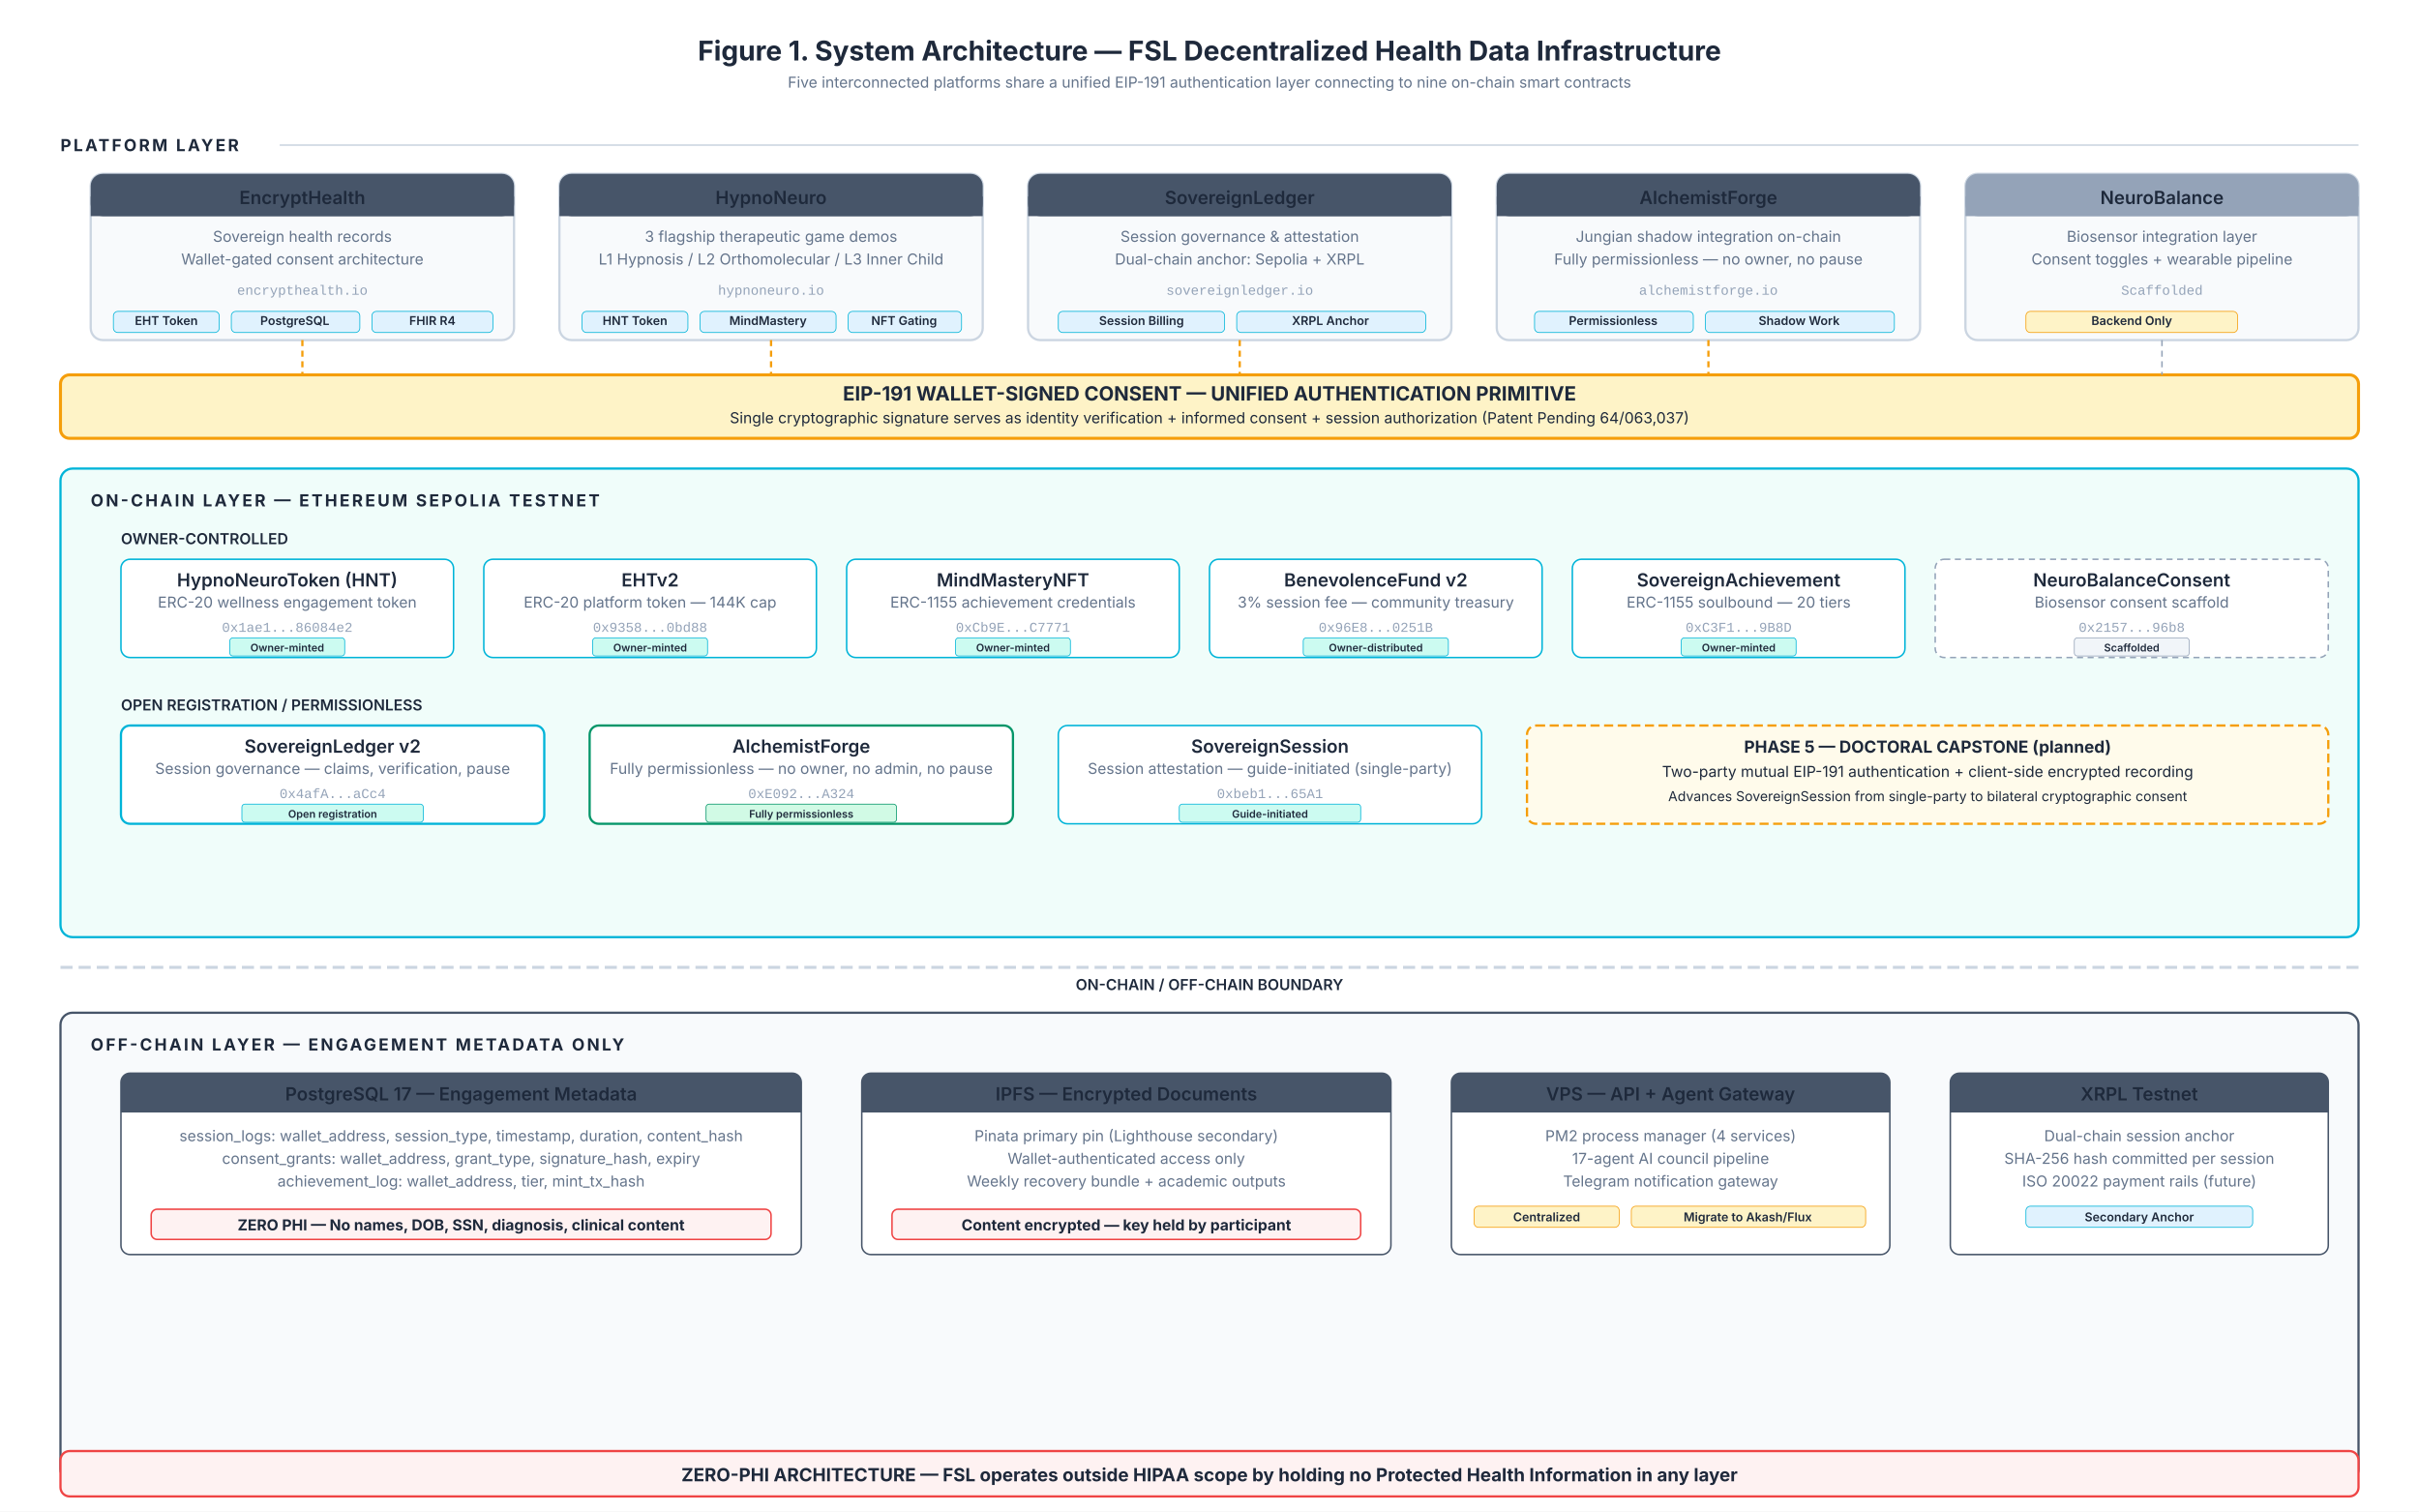
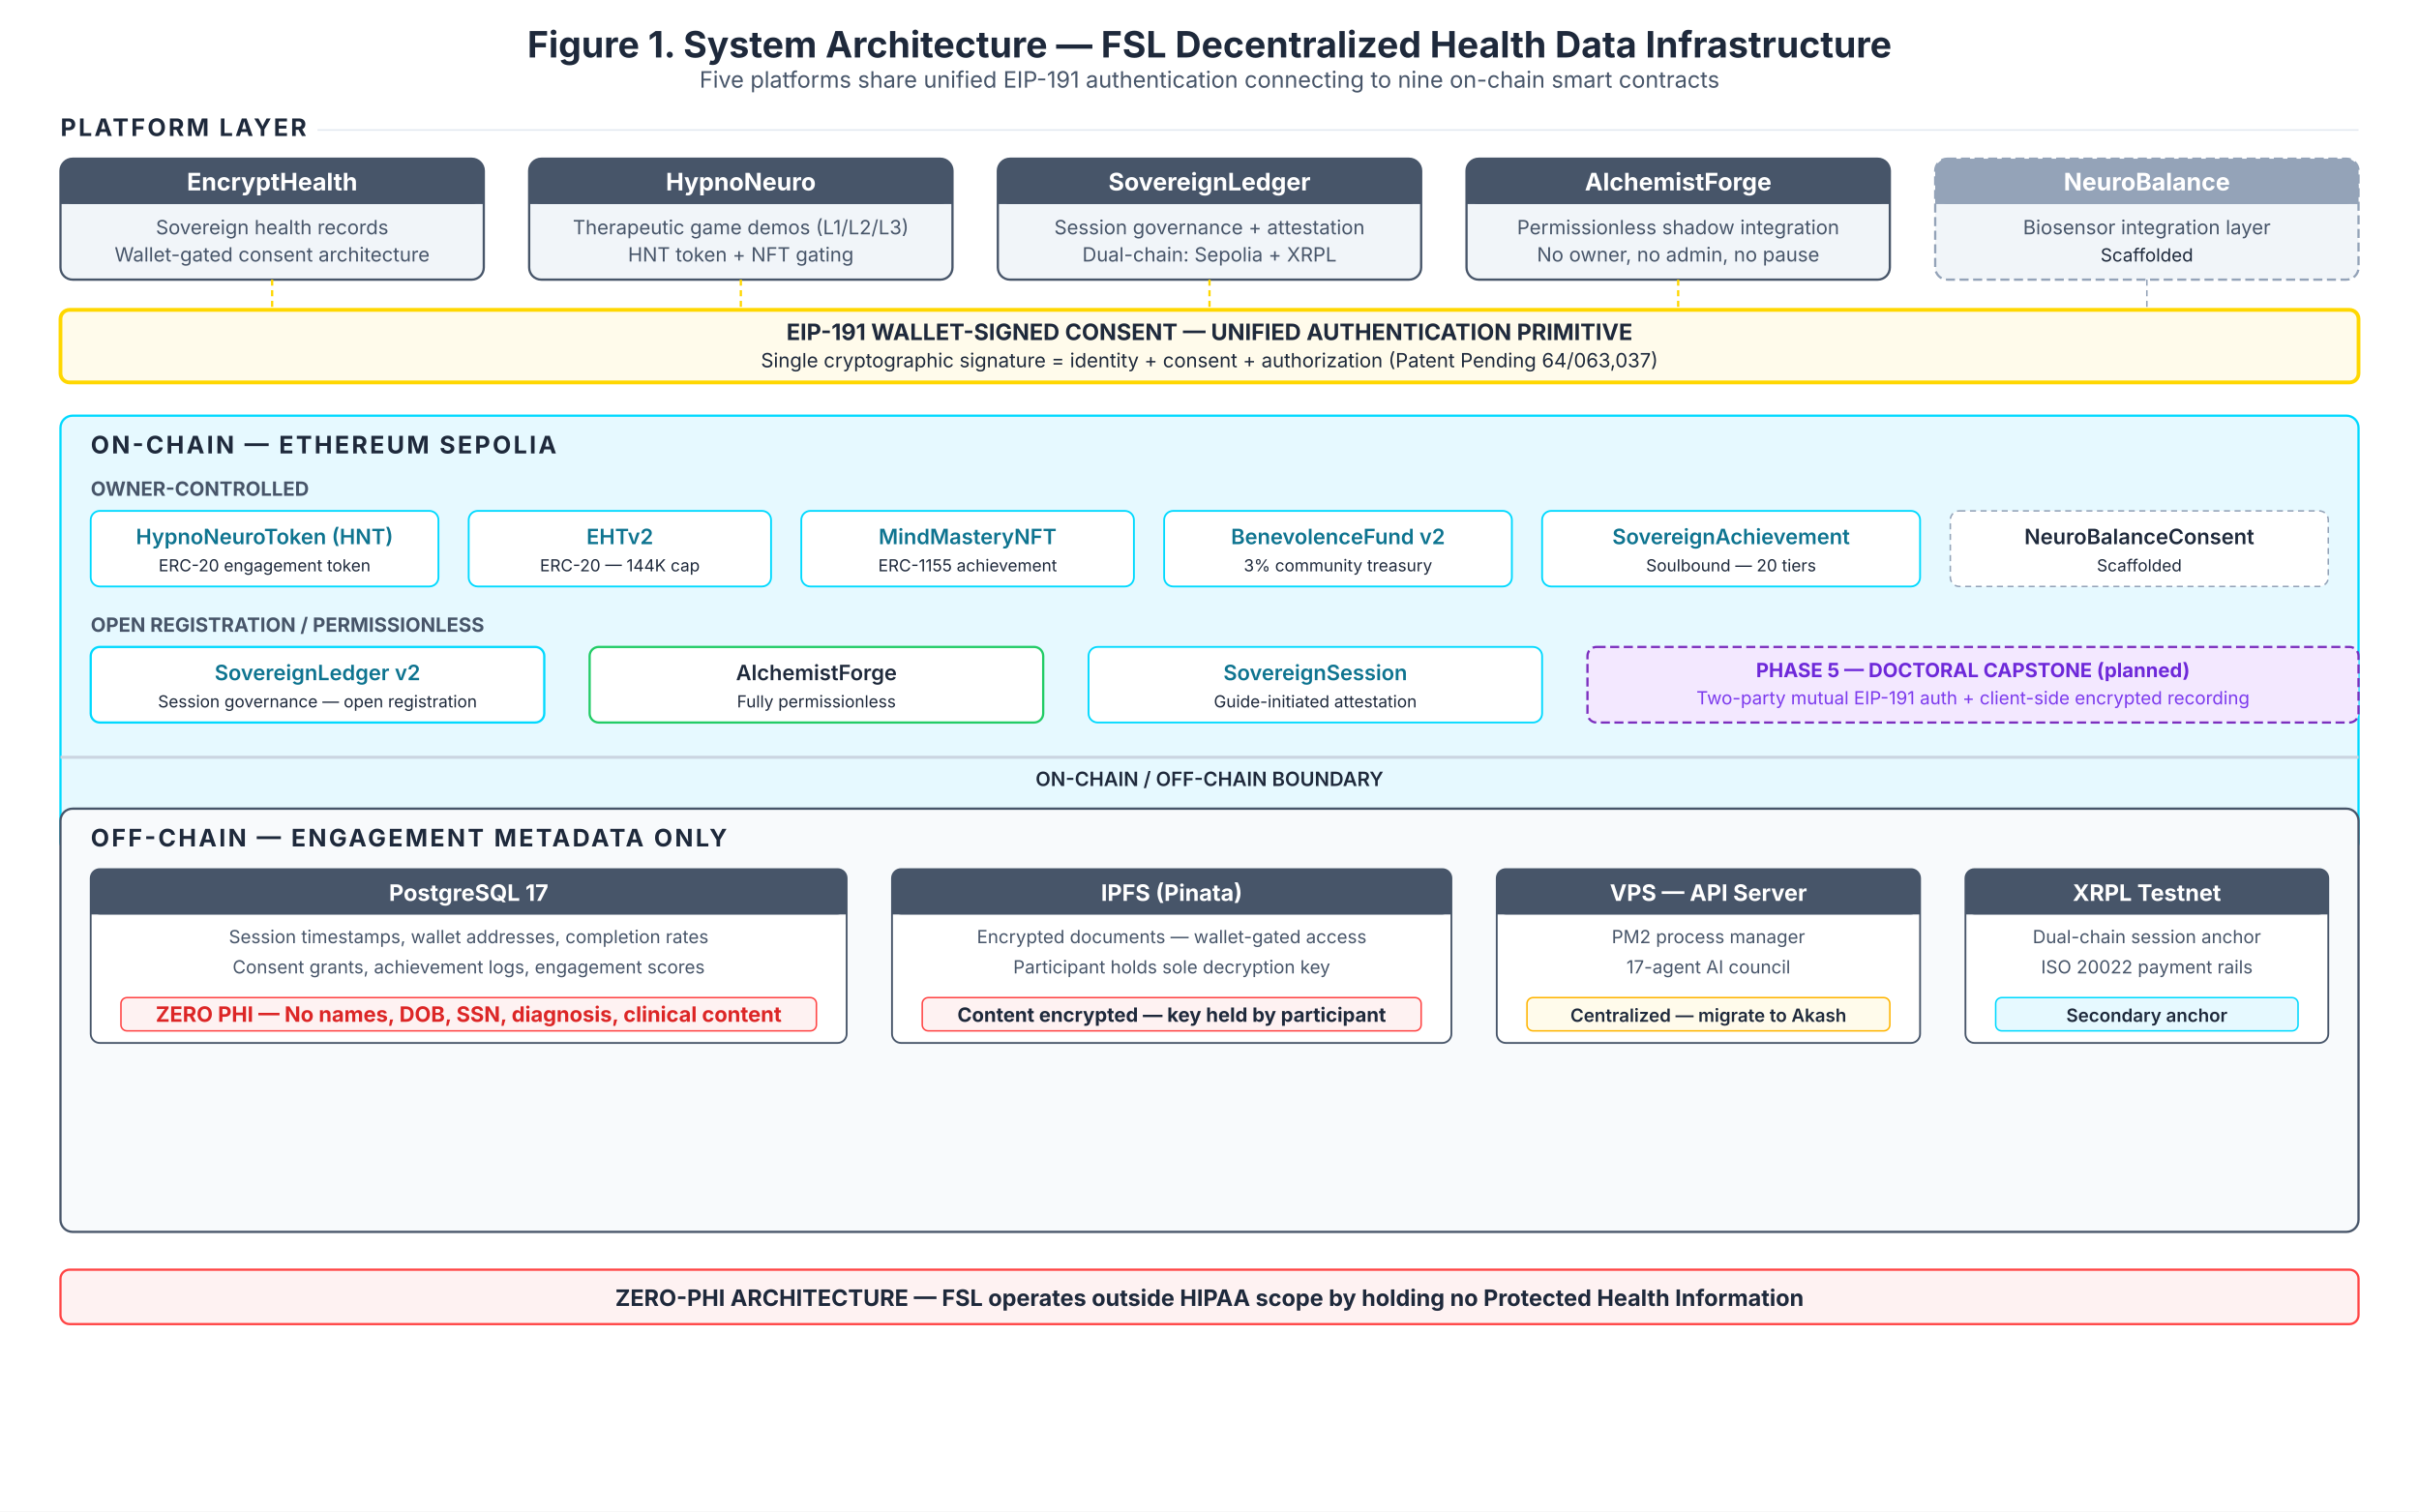
<svg xmlns="http://www.w3.org/2000/svg" viewBox="0 0 1600 1000" width="1600" height="1000" font-family="Inter, Helvetica, Arial, sans-serif">
  <defs>
    <style>
      text { fill: #1E293B; }
-       .title { font-size: 18px; font-weight: 700; fill: #1E293B; }
-       .subtitle { font-size: 13px; font-weight: 600; fill: #64748B; }
-       .label { font-size: 12px; font-weight: 600; }
-       .desc { font-size: 10px; fill: #64748B; }
-       .addr { font-family: 'JetBrains Mono', 'Courier New', monospace; font-size: 9px; fill: #94A3B8; }
-       .badge { font-size: 8px; font-weight: 600; }
-       .layer-label { font-size: 11px; font-weight: 700; letter-spacing: 1.5px; text-transform: uppercase; }
+       .title { font-size: 24px; font-weight: 700; }
+       .subtitle { font-size: 15px; fill: #475569; }
+       .layer { font-size: 16px; font-weight: 700; letter-spacing: 1.5px; }
+       .plat-name { font-size: 16px; font-weight: 700; fill: #FFFFFF; }
+       .plat-desc { font-size: 13px; fill: #475569; }
+       .contract { font-size: 14px; font-weight: 600; fill: #0E7490; }
+       .access { font-size: 11px; font-weight: 600; }
+       .group-head { font-size: 13px; font-weight: 700; fill: #475569; }
+       .db-label { font-size: 15px; font-weight: 700; fill: #FFFFFF; }
+       .db-desc { font-size: 12px; fill: #475569; }
+       .zero-phi { font-size: 14px; font-weight: 700; fill: #DC2626; }
+       .banner { font-size: 15px; font-weight: 700; }
+       .phase5 { font-size: 13px; font-weight: 700; fill: #6D28D9; }
+       .phase5-desc { font-size: 12px; fill: #7C3AED; }
    </style>
  </defs>
-   <rect width="1600" height="1000" fill="#FFFFFF" rx="0" />
-   <text x="800" y="40" text-anchor="middle" class="title">Figure 1. System Architecture — FSL Decentralized Health Data Infrastructure</text>
-   <text x="800" y="58" text-anchor="middle" class="desc">Five interconnected platforms share a unified EIP-191 authentication layer connecting to nine on-chain smart contracts</text>
-   <text x="40" y="100" class="layer-label" fill="#475569">PLATFORM LAYER</text>
-   <line x1="185" y1="96" x2="1560" y2="96" stroke="#CBD5E1" stroke-width="1" />
-   <rect x="60" y="115" width="280" height="110" rx="8" fill="#F8FAFC" stroke="#CBD5E1" stroke-width="1.5" />
-   <rect x="60" y="115" width="280" height="28" rx="8" fill="#475569" />
-   <rect x="60" y="130" width="280" height="13" fill="#475569" />
-   <text x="200" y="135" text-anchor="middle" class="label" fill="#FFFFFF">EncryptHealth</text>
-   <text x="200" y="160" text-anchor="middle" class="desc">Sovereign health records</text>
-   <text x="200" y="175" text-anchor="middle" class="desc">Wallet-gated consent architecture</text>
-   <text x="200" y="195" text-anchor="middle" class="addr">encrypthealth.io</text>
-   <rect x="75" y="206" width="70" height="14" rx="3" fill="#E0F2FE" stroke="#00B4D8" stroke-width="0.5" />
-   <text x="110" y="215" text-anchor="middle" class="badge" fill="#00B4D8">EHT Token</text>
-   <rect x="153" y="206" width="85" height="14" rx="3" fill="#E0F2FE" stroke="#00B4D8" stroke-width="0.5" />
-   <text x="195" y="215" text-anchor="middle" class="badge" fill="#00B4D8">PostgreSQL</text>
-   <rect x="246" y="206" width="80" height="14" rx="3" fill="#E0F2FE" stroke="#00B4D8" stroke-width="0.5" />
-   <text x="286" y="215" text-anchor="middle" class="badge" fill="#00B4D8">FHIR R4</text>
-   <rect x="370" y="115" width="280" height="110" rx="8" fill="#F8FAFC" stroke="#CBD5E1" stroke-width="1.5" />
-   <rect x="370" y="115" width="280" height="28" rx="8" fill="#475569" />
-   <rect x="370" y="130" width="280" height="13" fill="#475569" />
-   <text x="510" y="135" text-anchor="middle" class="label" fill="#FFFFFF">HypnoNeuro</text>
-   <text x="510" y="160" text-anchor="middle" class="desc">3 flagship therapeutic game demos</text>
-   <text x="510" y="175" text-anchor="middle" class="desc">L1 Hypnosis / L2 Orthomolecular / L3 Inner Child</text>
-   <text x="510" y="195" text-anchor="middle" class="addr">hypnoneuro.io</text>
-   <rect x="385" y="206" width="70" height="14" rx="3" fill="#E0F2FE" stroke="#00B4D8" stroke-width="0.5" />
-   <text x="420" y="215" text-anchor="middle" class="badge" fill="#00B4D8">HNT Token</text>
-   <rect x="463" y="206" width="90" height="14" rx="3" fill="#E0F2FE" stroke="#00B4D8" stroke-width="0.5" />
-   <text x="508" y="215" text-anchor="middle" class="badge" fill="#00B4D8">MindMastery</text>
-   <rect x="561" y="206" width="75" height="14" rx="3" fill="#E0F2FE" stroke="#00B4D8" stroke-width="0.5" />
-   <text x="598" y="215" text-anchor="middle" class="badge" fill="#00B4D8">NFT Gating</text>
-   <rect x="680" y="115" width="280" height="110" rx="8" fill="#F8FAFC" stroke="#CBD5E1" stroke-width="1.5" />
-   <rect x="680" y="115" width="280" height="28" rx="8" fill="#475569" />
-   <rect x="680" y="130" width="280" height="13" fill="#475569" />
-   <text x="820" y="135" text-anchor="middle" class="label" fill="#FFFFFF">SovereignLedger</text>
-   <text x="820" y="160" text-anchor="middle" class="desc">Session governance &amp; attestation</text>
-   <text x="820" y="175" text-anchor="middle" class="desc">Dual-chain anchor: Sepolia + XRPL</text>
-   <text x="820" y="195" text-anchor="middle" class="addr">sovereignledger.io</text>
-   <rect x="700" y="206" width="110" height="14" rx="3" fill="#E0F2FE" stroke="#00B4D8" stroke-width="0.5" />
-   <text x="755" y="215" text-anchor="middle" class="badge" fill="#00B4D8">Session Billing</text>
-   <rect x="818" y="206" width="125" height="14" rx="3" fill="#E0F2FE" stroke="#00B4D8" stroke-width="0.5" />
-   <text x="880" y="215" text-anchor="middle" class="badge" fill="#00B4D8">XRPL Anchor</text>
-   <rect x="990" y="115" width="280" height="110" rx="8" fill="#F8FAFC" stroke="#CBD5E1" stroke-width="1.5" />
-   <rect x="990" y="115" width="280" height="28" rx="8" fill="#475569" />
-   <rect x="990" y="130" width="280" height="13" fill="#475569" />
-   <text x="1130" y="135" text-anchor="middle" class="label" fill="#FFFFFF">AlchemistForge</text>
-   <text x="1130" y="160" text-anchor="middle" class="desc">Jungian shadow integration on-chain</text>
-   <text x="1130" y="175" text-anchor="middle" class="desc">Fully permissionless — no owner, no pause</text>
-   <text x="1130" y="195" text-anchor="middle" class="addr">alchemistforge.io</text>
-   <rect x="1015" y="206" width="105" height="14" rx="3" fill="#E0F2FE" stroke="#00B4D8" stroke-width="0.5" />
-   <text x="1067" y="215" text-anchor="middle" class="badge" fill="#00B4D8">Permissionless</text>
-   <rect x="1128" y="206" width="125" height="14" rx="3" fill="#E0F2FE" stroke="#00B4D8" stroke-width="0.5" />
-   <text x="1190" y="215" text-anchor="middle" class="badge" fill="#00B4D8">Shadow Work</text>
-   <rect x="1300" y="115" width="260" height="110" rx="8" fill="#F8FAFC" stroke="#CBD5E1" stroke-width="1.5" />
-   <rect x="1300" y="115" width="260" height="28" rx="8" fill="#94A3B8" />
-   <rect x="1300" y="130" width="260" height="13" fill="#94A3B8" />
-   <text x="1430" y="135" text-anchor="middle" class="label" fill="#FFFFFF">NeuroBalance</text>
-   <text x="1430" y="160" text-anchor="middle" class="desc">Biosensor integration layer</text>
-   <text x="1430" y="175" text-anchor="middle" class="desc">Consent toggles + wearable pipeline</text>
-   <text x="1430" y="195" text-anchor="middle" class="addr">Scaffolded</text>
-   <rect x="1340" y="206" width="140" height="14" rx="3" fill="#FEF3C7" stroke="#F59E0B" stroke-width="0.5" />
-   <text x="1410" y="215" text-anchor="middle" class="badge" fill="#92400E">Backend Only</text>
-   <rect x="40" y="248" width="1520" height="42" rx="6" fill="#FEF3C7" stroke="#F59E0B" stroke-width="2" />
-   <text x="800" y="265" text-anchor="middle" font-size="13" font-weight="700" fill="#92400E">EIP-191 WALLET-SIGNED CONSENT — UNIFIED AUTHENTICATION PRIMITIVE</text>
-   <text x="800" y="280" text-anchor="middle" font-size="10" fill="#92400E">Single cryptographic signature serves as identity verification + informed consent + session authorization (Patent Pending 64/063,037)</text>
-   <line x1="200" y1="225" x2="200" y2="248" stroke="#F59E0B" stroke-width="1.5" stroke-dasharray="4,3" />
-   <line x1="510" y1="225" x2="510" y2="248" stroke="#F59E0B" stroke-width="1.5" stroke-dasharray="4,3" />
-   <line x1="820" y1="225" x2="820" y2="248" stroke="#F59E0B" stroke-width="1.5" stroke-dasharray="4,3" />
-   <line x1="1130" y1="225" x2="1130" y2="248" stroke="#F59E0B" stroke-width="1.5" stroke-dasharray="4,3" />
-   <line x1="1430" y1="225" x2="1430" y2="248" stroke="#94A3B8" stroke-width="1" stroke-dasharray="4,3" />
-   <rect x="40" y="310" width="1520" height="310" rx="8" fill="#F0FDFA" stroke="#00B4D8" stroke-width="1.5" />
-   <text x="60" y="335" class="layer-label" fill="#00B4D8">ON-CHAIN LAYER — ETHEREUM SEPOLIA TESTNET</text>
-   <text x="80" y="360" font-size="10" font-weight="600" fill="#475569">OWNER-CONTROLLED</text>
-   <rect x="80" y="370" width="220" height="65" rx="6" fill="#FFFFFF" stroke="#00B4D8" stroke-width="1" />
-   <text x="190" y="388" text-anchor="middle" class="label" fill="#0E7490">HypnoNeuroToken (HNT)</text>
-   <text x="190" y="402" text-anchor="middle" class="desc">ERC-20 wellness engagement token</text>
-   <text x="190" y="418" text-anchor="middle" class="addr">0x1ae1...86084e2</text>
-   <rect x="152" y="422" width="76" height="12" rx="2" fill="#CCFBF1" stroke="#00B4D8" stroke-width="0.5" />
-   <text x="190" y="431" text-anchor="middle" font-size="7" font-weight="600" fill="#0E7490">Owner-minted</text>
-   <rect x="320" y="370" width="220" height="65" rx="6" fill="#FFFFFF" stroke="#00B4D8" stroke-width="1" />
-   <text x="430" y="388" text-anchor="middle" class="label" fill="#0E7490">EHTv2</text>
-   <text x="430" y="402" text-anchor="middle" class="desc">ERC-20 platform token — 144K cap</text>
-   <text x="430" y="418" text-anchor="middle" class="addr">0x9358...0bd88</text>
-   <rect x="392" y="422" width="76" height="12" rx="2" fill="#CCFBF1" stroke="#00B4D8" stroke-width="0.5" />
-   <text x="430" y="431" text-anchor="middle" font-size="7" font-weight="600" fill="#0E7490">Owner-minted</text>
-   <rect x="560" y="370" width="220" height="65" rx="6" fill="#FFFFFF" stroke="#00B4D8" stroke-width="1" />
-   <text x="670" y="388" text-anchor="middle" class="label" fill="#0E7490">MindMasteryNFT</text>
-   <text x="670" y="402" text-anchor="middle" class="desc">ERC-1155 achievement credentials</text>
-   <text x="670" y="418" text-anchor="middle" class="addr">0xCb9E...C7771</text>
-   <rect x="632" y="422" width="76" height="12" rx="2" fill="#CCFBF1" stroke="#00B4D8" stroke-width="0.5" />
-   <text x="670" y="431" text-anchor="middle" font-size="7" font-weight="600" fill="#0E7490">Owner-minted</text>
-   <rect x="800" y="370" width="220" height="65" rx="6" fill="#FFFFFF" stroke="#00B4D8" stroke-width="1" />
-   <text x="910" y="388" text-anchor="middle" class="label" fill="#0E7490">BenevolenceFund v2</text>
-   <text x="910" y="402" text-anchor="middle" class="desc">3% session fee — community treasury</text>
-   <text x="910" y="418" text-anchor="middle" class="addr">0x96E8...0251B</text>
-   <rect x="862" y="422" width="96" height="12" rx="2" fill="#CCFBF1" stroke="#00B4D8" stroke-width="0.5" />
-   <text x="910" y="431" text-anchor="middle" font-size="7" font-weight="600" fill="#0E7490">Owner-distributed</text>
-   <rect x="1040" y="370" width="220" height="65" rx="6" fill="#FFFFFF" stroke="#00B4D8" stroke-width="1" />
-   <text x="1150" y="388" text-anchor="middle" class="label" fill="#0E7490">SovereignAchievement</text>
-   <text x="1150" y="402" text-anchor="middle" class="desc">ERC-1155 soulbound — 20 tiers</text>
-   <text x="1150" y="418" text-anchor="middle" class="addr">0xC3F1...9B8D</text>
-   <rect x="1112" y="422" width="76" height="12" rx="2" fill="#CCFBF1" stroke="#00B4D8" stroke-width="0.5" />
-   <text x="1150" y="431" text-anchor="middle" font-size="7" font-weight="600" fill="#0E7490">Owner-minted</text>
-   <rect x="1280" y="370" width="260" height="65" rx="6" fill="#FFFFFF" stroke="#94A3B8" stroke-width="1" stroke-dasharray="4,3" />
-   <text x="1410" y="388" text-anchor="middle" class="label" fill="#94A3B8">NeuroBalanceConsent</text>
-   <text x="1410" y="402" text-anchor="middle" class="desc" fill="#94A3B8">Biosensor consent scaffold</text>
-   <text x="1410" y="418" text-anchor="middle" class="addr">0x2157...96b8</text>
-   <rect x="1372" y="422" width="76" height="12" rx="2" fill="#F1F5F9" stroke="#94A3B8" stroke-width="0.5" />
-   <text x="1410" y="431" text-anchor="middle" font-size="7" font-weight="600" fill="#94A3B8">Scaffolded</text>
-   <text x="80" y="470" font-size="10" font-weight="600" fill="#475569">OPEN REGISTRATION / PERMISSIONLESS</text>
-   <rect x="80" y="480" width="280" height="65" rx="6" fill="#FFFFFF" stroke="#00B4D8" stroke-width="1.5" />
-   <text x="220" y="498" text-anchor="middle" class="label" fill="#0E7490">SovereignLedger v2</text>
-   <text x="220" y="512" text-anchor="middle" class="desc">Session governance — claims, verification, pause</text>
-   <text x="220" y="528" text-anchor="middle" class="addr">0x4afA...aCc4</text>
-   <rect x="160" y="532" width="120" height="12" rx="2" fill="#CCFBF1" stroke="#00B4D8" stroke-width="0.5" />
-   <text x="220" y="541" text-anchor="middle" font-size="7" font-weight="600" fill="#0E7490">Open registration</text>
-   <rect x="390" y="480" width="280" height="65" rx="6" fill="#FFFFFF" stroke="#059669" stroke-width="1.5" />
-   <text x="530" y="498" text-anchor="middle" class="label" fill="#065F46">AlchemistForge</text>
-   <text x="530" y="512" text-anchor="middle" class="desc">Fully permissionless — no owner, no admin, no pause</text>
-   <text x="530" y="528" text-anchor="middle" class="addr">0xE092...A324</text>
-   <rect x="467" y="532" width="126" height="12" rx="2" fill="#D1FAE5" stroke="#059669" stroke-width="0.5" />
-   <text x="530" y="541" text-anchor="middle" font-size="7" font-weight="600" fill="#065F46">Fully permissionless</text>
-   <rect x="700" y="480" width="280" height="65" rx="6" fill="#FFFFFF" stroke="#00B4D8" stroke-width="1" />
-   <text x="840" y="498" text-anchor="middle" class="label" fill="#0E7490">SovereignSession</text>
-   <text x="840" y="512" text-anchor="middle" class="desc">Session attestation — guide-initiated (single-party)</text>
-   <text x="840" y="528" text-anchor="middle" class="addr">0xbeb1...65A1</text>
-   <rect x="780" y="532" width="120" height="12" rx="2" fill="#CCFBF1" stroke="#00B4D8" stroke-width="0.5" />
-   <text x="840" y="541" text-anchor="middle" font-size="7" font-weight="600" fill="#0E7490">Guide-initiated</text>
-   <rect x="1010" y="480" width="530" height="65" rx="6" fill="#FFFBEB" stroke="#F59E0B" stroke-width="1.5" stroke-dasharray="6,3" />
-   <text x="1275" y="498" text-anchor="middle" font-size="11" font-weight="700" fill="#92400E">PHASE 5 — DOCTORAL CAPSTONE (planned)</text>
-   <text x="1275" y="514" text-anchor="middle" font-size="10" fill="#92400E">Two-party mutual EIP-191 authentication + client-side encrypted recording</text>
-   <text x="1275" y="530" text-anchor="middle" font-size="9" fill="#B45309">Advances SovereignSession from single-party to bilateral cryptographic consent</text>
-   <line x1="40" y1="640" x2="1560" y2="640" stroke="#CBD5E1" stroke-width="2" stroke-dasharray="8,4" />
-   <text x="800" y="655" text-anchor="middle" font-size="10" font-weight="600" fill="#94A3B8">ON-CHAIN / OFF-CHAIN BOUNDARY</text>
-   <rect x="40" y="670" width="1520" height="310" rx="8" fill="#F8FAFC" stroke="#475569" stroke-width="1.5" />
-   <text x="60" y="695" class="layer-label" fill="#475569">OFF-CHAIN LAYER — ENGAGEMENT METADATA ONLY</text>
-   <rect x="80" y="710" width="450" height="120" rx="6" fill="#FFFFFF" stroke="#475569" stroke-width="1" />
-   <rect x="80" y="710" width="450" height="26" rx="6" fill="#475569" />
-   <rect x="80" y="723" width="450" height="13" fill="#475569" />
-   <text x="305" y="728" text-anchor="middle" class="label" fill="#FFFFFF">PostgreSQL 17 — Engagement Metadata</text>
-   <text x="305" y="755" text-anchor="middle" class="desc">session_logs: wallet_address, session_type, timestamp, duration, content_hash</text>
-   <text x="305" y="770" text-anchor="middle" class="desc">consent_grants: wallet_address, grant_type, signature_hash, expiry</text>
-   <text x="305" y="785" text-anchor="middle" class="desc">achievement_log: wallet_address, tier, mint_tx_hash</text>
-   <rect x="100" y="800" width="410" height="20" rx="4" fill="#FEF2F2" stroke="#EF4444" stroke-width="1" />
-   <text x="305" y="814" text-anchor="middle" font-size="10" font-weight="700" fill="#DC2626">ZERO PHI — No names, DOB, SSN, diagnosis, clinical content</text>
-   <rect x="570" y="710" width="350" height="120" rx="6" fill="#FFFFFF" stroke="#475569" stroke-width="1" />
-   <rect x="570" y="710" width="350" height="26" rx="6" fill="#475569" />
-   <rect x="570" y="723" width="350" height="13" fill="#475569" />
-   <text x="745" y="728" text-anchor="middle" class="label" fill="#FFFFFF">IPFS — Encrypted Documents</text>
-   <text x="745" y="755" text-anchor="middle" class="desc">Pinata primary pin (Lighthouse secondary)</text>
-   <text x="745" y="770" text-anchor="middle" class="desc">Wallet-authenticated access only</text>
-   <text x="745" y="785" text-anchor="middle" class="desc">Weekly recovery bundle + academic outputs</text>
-   <rect x="590" y="800" width="310" height="20" rx="4" fill="#FEF2F2" stroke="#EF4444" stroke-width="1" />
-   <text x="745" y="814" text-anchor="middle" font-size="10" font-weight="700" fill="#DC2626">Content encrypted — key held by participant</text>
-   <rect x="960" y="710" width="290" height="120" rx="6" fill="#FFFFFF" stroke="#475569" stroke-width="1" />
-   <rect x="960" y="710" width="290" height="26" rx="6" fill="#475569" />
-   <rect x="960" y="723" width="290" height="13" fill="#475569" />
-   <text x="1105" y="728" text-anchor="middle" class="label" fill="#FFFFFF">VPS — API + Agent Gateway</text>
-   <text x="1105" y="755" text-anchor="middle" class="desc">PM2 process manager (4 services)</text>
-   <text x="1105" y="770" text-anchor="middle" class="desc">17-agent AI council pipeline</text>
-   <text x="1105" y="785" text-anchor="middle" class="desc">Telegram notification gateway</text>
-   <rect x="975" y="798" width="96" height="14" rx="3" fill="#FEF3C7" stroke="#F59E0B" stroke-width="0.5" />
-   <text x="1023" y="808" text-anchor="middle" class="badge" fill="#92400E">Centralized</text>
-   <rect x="1079" y="798" width="155" height="14" rx="3" fill="#FEF3C7" stroke="#F59E0B" stroke-width="0.5" />
-   <text x="1156" y="808" text-anchor="middle" class="badge" fill="#92400E">Migrate to Akash/Flux</text>
-   <rect x="1290" y="710" width="250" height="120" rx="6" fill="#FFFFFF" stroke="#475569" stroke-width="1" />
-   <rect x="1290" y="710" width="250" height="26" rx="6" fill="#475569" />
-   <rect x="1290" y="723" width="250" height="13" fill="#475569" />
-   <text x="1415" y="728" text-anchor="middle" class="label" fill="#FFFFFF">XRPL Testnet</text>
-   <text x="1415" y="755" text-anchor="middle" class="desc">Dual-chain session anchor</text>
-   <text x="1415" y="770" text-anchor="middle" class="desc">SHA-256 hash committed per session</text>
-   <text x="1415" y="785" text-anchor="middle" class="desc">ISO 20022 payment rails (future)</text>
-   <rect x="1340" y="798" width="150" height="14" rx="3" fill="#E0F2FE" stroke="#00B4D8" stroke-width="0.5" />
-   <text x="1415" y="808" text-anchor="middle" class="badge" fill="#0E7490">Secondary Anchor</text>
-   <rect x="40" y="960" width="1520" height="30" rx="6" fill="#FEF2F2" stroke="#EF4444" stroke-width="1.5" />
-   <text x="800" y="980" text-anchor="middle" font-size="12" font-weight="700" fill="#DC2626">ZERO-PHI ARCHITECTURE — FSL operates outside HIPAA scope by holding no Protected Health Information in any layer</text>
+   <rect width="1600" height="1000" fill="#FFFFFF" />
+   <text x="800" y="38" text-anchor="middle" class="title">Figure 1. System Architecture — FSL Decentralized Health Data Infrastructure</text>
+   <text x="800" y="58" text-anchor="middle" class="subtitle">Five platforms share unified EIP-191 authentication connecting to nine on-chain smart contracts</text>
+   <text x="40" y="90" class="layer" fill="#475569">PLATFORM LAYER</text>
+   <line x1="210" y1="86" x2="1560" y2="86" stroke="#E2E8F0" stroke-width="1" />
+   <rect x="40" y="105" width="280" height="80" rx="8" fill="#F1F5F9" stroke="#475569" stroke-width="1.5" />
+   <rect x="40" y="105" width="280" height="30" rx="8" fill="#475569" />
+   <rect x="40" y="122" width="280" height="13" fill="#475569" />
+   <text x="180" y="126" text-anchor="middle" class="plat-name">EncryptHealth</text>
+   <text x="180" y="155" text-anchor="middle" class="plat-desc">Sovereign health records</text>
+   <text x="180" y="173" text-anchor="middle" class="plat-desc">Wallet-gated consent architecture</text>
+   <rect x="350" y="105" width="280" height="80" rx="8" fill="#F1F5F9" stroke="#475569" stroke-width="1.5" />
+   <rect x="350" y="105" width="280" height="30" rx="8" fill="#475569" />
+   <rect x="350" y="122" width="280" height="13" fill="#475569" />
+   <text x="490" y="126" text-anchor="middle" class="plat-name">HypnoNeuro</text>
+   <text x="490" y="155" text-anchor="middle" class="plat-desc">Therapeutic game demos (L1/L2/L3)</text>
+   <text x="490" y="173" text-anchor="middle" class="plat-desc">HNT token + NFT gating</text>
+   <rect x="660" y="105" width="280" height="80" rx="8" fill="#F1F5F9" stroke="#475569" stroke-width="1.5" />
+   <rect x="660" y="105" width="280" height="30" rx="8" fill="#475569" />
+   <rect x="660" y="122" width="280" height="13" fill="#475569" />
+   <text x="800" y="126" text-anchor="middle" class="plat-name">SovereignLedger</text>
+   <text x="800" y="155" text-anchor="middle" class="plat-desc">Session governance + attestation</text>
+   <text x="800" y="173" text-anchor="middle" class="plat-desc">Dual-chain: Sepolia + XRPL</text>
+   <rect x="970" y="105" width="280" height="80" rx="8" fill="#F1F5F9" stroke="#475569" stroke-width="1.5" />
+   <rect x="970" y="105" width="280" height="30" rx="8" fill="#475569" />
+   <rect x="970" y="122" width="280" height="13" fill="#475569" />
+   <text x="1110" y="126" text-anchor="middle" class="plat-name">AlchemistForge</text>
+   <text x="1110" y="155" text-anchor="middle" class="plat-desc">Permissionless shadow integration</text>
+   <text x="1110" y="173" text-anchor="middle" class="plat-desc">No owner, no admin, no pause</text>
+   <rect x="1280" y="105" width="280" height="80" rx="8" fill="#F1F5F9" stroke="#94A3B8" stroke-width="1.5" stroke-dasharray="6,3" />
+   <rect x="1280" y="105" width="280" height="30" rx="8" fill="#94A3B8" />
+   <rect x="1280" y="122" width="280" height="13" fill="#94A3B8" />
+   <text x="1420" y="126" text-anchor="middle" class="plat-name">NeuroBalance</text>
+   <text x="1420" y="155" text-anchor="middle" class="plat-desc">Biosensor integration layer</text>
+   <text x="1420" y="173" text-anchor="middle" font-size="12" fill="#94A3B8">Scaffolded</text>
+   <line x1="180" y1="185" x2="180" y2="205" stroke="#FFD700" stroke-width="1.5" stroke-dasharray="4,3" />
+   <line x1="490" y1="185" x2="490" y2="205" stroke="#FFD700" stroke-width="1.5" stroke-dasharray="4,3" />
+   <line x1="800" y1="185" x2="800" y2="205" stroke="#FFD700" stroke-width="1.5" stroke-dasharray="4,3" />
+   <line x1="1110" y1="185" x2="1110" y2="205" stroke="#FFD700" stroke-width="1.5" stroke-dasharray="4,3" />
+   <line x1="1420" y1="185" x2="1420" y2="205" stroke="#94A3B8" stroke-width="1" stroke-dasharray="4,3" />
+   <rect x="40" y="205" width="1520" height="48" rx="6" fill="#FFFBEB" stroke="#FFD700" stroke-width="2.5" />
+   <text x="800" y="225" text-anchor="middle" class="banner" fill="#92400E">EIP-191 WALLET-SIGNED CONSENT — UNIFIED AUTHENTICATION PRIMITIVE</text>
+   <text x="800" y="243" text-anchor="middle" font-size="13" fill="#92400E">Single cryptographic signature = identity + consent + authorization (Patent Pending 64/063,037)</text>
+   <rect x="40" y="275" width="1520" height="290" rx="8" fill="#E6F9FF" stroke="#00D9FF" stroke-width="1.5" />
+   <text x="60" y="300" class="layer" fill="#00D9FF">ON-CHAIN — ETHEREUM SEPOLIA</text>
+   <text x="60" y="328" class="group-head">OWNER-CONTROLLED</text>
+   <rect x="60" y="338" width="230" height="50" rx="6" fill="#FFFFFF" stroke="#00D9FF" stroke-width="1.2" />
+   <text x="175" y="360" text-anchor="middle" class="contract">HypnoNeuroToken (HNT)</text>
+   <text x="175" y="378" text-anchor="middle" font-size="11" fill="#00D9FF">ERC-20 engagement token</text>
+   <rect x="310" y="338" width="200" height="50" rx="6" fill="#FFFFFF" stroke="#00D9FF" stroke-width="1.2" />
+   <text x="410" y="360" text-anchor="middle" class="contract">EHTv2</text>
+   <text x="410" y="378" text-anchor="middle" font-size="11" fill="#00D9FF">ERC-20 — 144K cap</text>
+   <rect x="530" y="338" width="220" height="50" rx="6" fill="#FFFFFF" stroke="#00D9FF" stroke-width="1.2" />
+   <text x="640" y="360" text-anchor="middle" class="contract">MindMasteryNFT</text>
+   <text x="640" y="378" text-anchor="middle" font-size="11" fill="#00D9FF">ERC-1155 achievement</text>
+   <rect x="770" y="338" width="230" height="50" rx="6" fill="#FFFFFF" stroke="#00D9FF" stroke-width="1.2" />
+   <text x="885" y="360" text-anchor="middle" class="contract">BenevolenceFund v2</text>
+   <text x="885" y="378" text-anchor="middle" font-size="11" fill="#00D9FF">3% community treasury</text>
+   <rect x="1020" y="338" width="250" height="50" rx="6" fill="#FFFFFF" stroke="#00D9FF" stroke-width="1.2" />
+   <text x="1145" y="360" text-anchor="middle" class="contract">SovereignAchievement</text>
+   <text x="1145" y="378" text-anchor="middle" font-size="11" fill="#00D9FF">Soulbound — 20 tiers</text>
+   <rect x="1290" y="338" width="250" height="50" rx="6" fill="#FFFFFF" stroke="#94A3B8" stroke-width="1" stroke-dasharray="4,3" />
+   <text x="1415" y="360" text-anchor="middle" font-size="14" font-weight="600" fill="#94A3B8">NeuroBalanceConsent</text>
+   <text x="1415" y="378" text-anchor="middle" font-size="11" fill="#94A3B8">Scaffolded</text>
+   <text x="60" y="418" class="group-head">OPEN REGISTRATION / PERMISSIONLESS</text>
+   <rect x="60" y="428" width="300" height="50" rx="6" fill="#FFFFFF" stroke="#00D9FF" stroke-width="1.5" />
+   <text x="210" y="450" text-anchor="middle" class="contract">SovereignLedger v2</text>
+   <text x="210" y="468" text-anchor="middle" font-size="11" fill="#00D9FF">Session governance — open registration</text>
+   <rect x="390" y="428" width="300" height="50" rx="6" fill="#FFFFFF" stroke="#22CC66" stroke-width="1.5" />
+   <text x="540" y="450" text-anchor="middle" font-size="14" font-weight="600" fill="#065F46">AlchemistForge</text>
+   <text x="540" y="468" text-anchor="middle" font-size="11" fill="#22CC66">Fully permissionless</text>
+   <rect x="720" y="428" width="300" height="50" rx="6" fill="#FFFFFF" stroke="#00D9FF" stroke-width="1.2" />
+   <text x="870" y="450" text-anchor="middle" class="contract">SovereignSession</text>
+   <text x="870" y="468" text-anchor="middle" font-size="11" fill="#00D9FF">Guide-initiated attestation</text>
+   <rect x="1050" y="428" width="510" height="50" rx="6" fill="#F3E8FF" stroke="#7B2FBE" stroke-width="1.5" stroke-dasharray="6,3" />
+   <text x="1305" y="448" text-anchor="middle" class="phase5">PHASE 5 — DOCTORAL CAPSTONE (planned)</text>
+   <text x="1305" y="466" text-anchor="middle" class="phase5-desc">Two-party mutual EIP-191 auth + client-side encrypted recording</text>
+   <rect x="40" y="500" width="1520" height="2" fill="#CBD5E1" />
+   <text x="800" y="520" text-anchor="middle" font-size="13" font-weight="600" fill="#94A3B8">ON-CHAIN / OFF-CHAIN BOUNDARY</text>
+   <rect x="40" y="535" width="1520" height="280" rx="8" fill="#F8FAFC" stroke="#475569" stroke-width="1.5" />
+   <text x="60" y="560" class="layer" fill="#475569">OFF-CHAIN — ENGAGEMENT METADATA ONLY</text>
+   <rect x="60" y="575" width="500" height="115" rx="6" fill="#FFFFFF" stroke="#475569" stroke-width="1.2" />
+   <rect x="60" y="575" width="500" height="30" rx="6" fill="#475569" />
+   <rect x="60" y="592" width="500" height="13" fill="#475569" />
+   <text x="310" y="596" text-anchor="middle" class="db-label">PostgreSQL 17</text>
+   <text x="310" y="624" text-anchor="middle" class="db-desc">Session timestamps, wallet addresses, completion rates</text>
+   <text x="310" y="644" text-anchor="middle" class="db-desc">Consent grants, achievement logs, engagement scores</text>
+   <rect x="80" y="660" width="460" height="22" rx="4" fill="#FEF2F2" stroke="#FF4444" stroke-width="1" />
+   <text x="310" y="676" text-anchor="middle" class="zero-phi">ZERO PHI — No names, DOB, SSN, diagnosis, clinical content</text>
+   <rect x="590" y="575" width="370" height="115" rx="6" fill="#FFFFFF" stroke="#475569" stroke-width="1.2" />
+   <rect x="590" y="575" width="370" height="30" rx="6" fill="#475569" />
+   <rect x="590" y="592" width="370" height="13" fill="#475569" />
+   <text x="775" y="596" text-anchor="middle" class="db-label">IPFS (Pinata)</text>
+   <text x="775" y="624" text-anchor="middle" class="db-desc">Encrypted documents — wallet-gated access</text>
+   <text x="775" y="644" text-anchor="middle" class="db-desc">Participant holds sole decryption key</text>
+   <rect x="610" y="660" width="330" height="22" rx="4" fill="#FEF2F2" stroke="#FF4444" stroke-width="1" />
+   <text x="775" y="676" text-anchor="middle" font-size="13" font-weight="700" fill="#DC2626">Content encrypted — key held by participant</text>
+   <rect x="990" y="575" width="280" height="115" rx="6" fill="#FFFFFF" stroke="#475569" stroke-width="1.2" />
+   <rect x="990" y="575" width="280" height="30" rx="6" fill="#475569" />
+   <rect x="990" y="592" width="280" height="13" fill="#475569" />
+   <text x="1130" y="596" text-anchor="middle" class="db-label">VPS — API Server</text>
+   <text x="1130" y="624" text-anchor="middle" class="db-desc">PM2 process manager</text>
+   <text x="1130" y="644" text-anchor="middle" class="db-desc">17-agent AI council</text>
+   <rect x="1010" y="660" width="240" height="22" rx="4" fill="#FFFBEB" stroke="#FFB400" stroke-width="1" />
+   <text x="1130" y="676" text-anchor="middle" font-size="12" font-weight="600" fill="#92400E">Centralized — migrate to Akash</text>
+   <rect x="1300" y="575" width="240" height="115" rx="6" fill="#FFFFFF" stroke="#475569" stroke-width="1.2" />
+   <rect x="1300" y="575" width="240" height="30" rx="6" fill="#475569" />
+   <rect x="1300" y="592" width="240" height="13" fill="#475569" />
+   <text x="1420" y="596" text-anchor="middle" class="db-label">XRPL Testnet</text>
+   <text x="1420" y="624" text-anchor="middle" class="db-desc">Dual-chain session anchor</text>
+   <text x="1420" y="644" text-anchor="middle" class="db-desc">ISO 20022 payment rails</text>
+   <rect x="1320" y="660" width="200" height="22" rx="4" fill="#E6F9FF" stroke="#00D9FF" stroke-width="1" />
+   <text x="1420" y="676" text-anchor="middle" font-size="12" font-weight="600" fill="#0E7490">Secondary anchor</text>
+   <rect x="40" y="840" width="1520" height="36" rx="6" fill="#FEF2F2" stroke="#FF4444" stroke-width="1.5" />
+   <text x="800" y="864" text-anchor="middle" font-size="15" font-weight="700" fill="#DC2626">ZERO-PHI ARCHITECTURE — FSL operates outside HIPAA scope by holding no Protected Health Information</text>
</svg>
